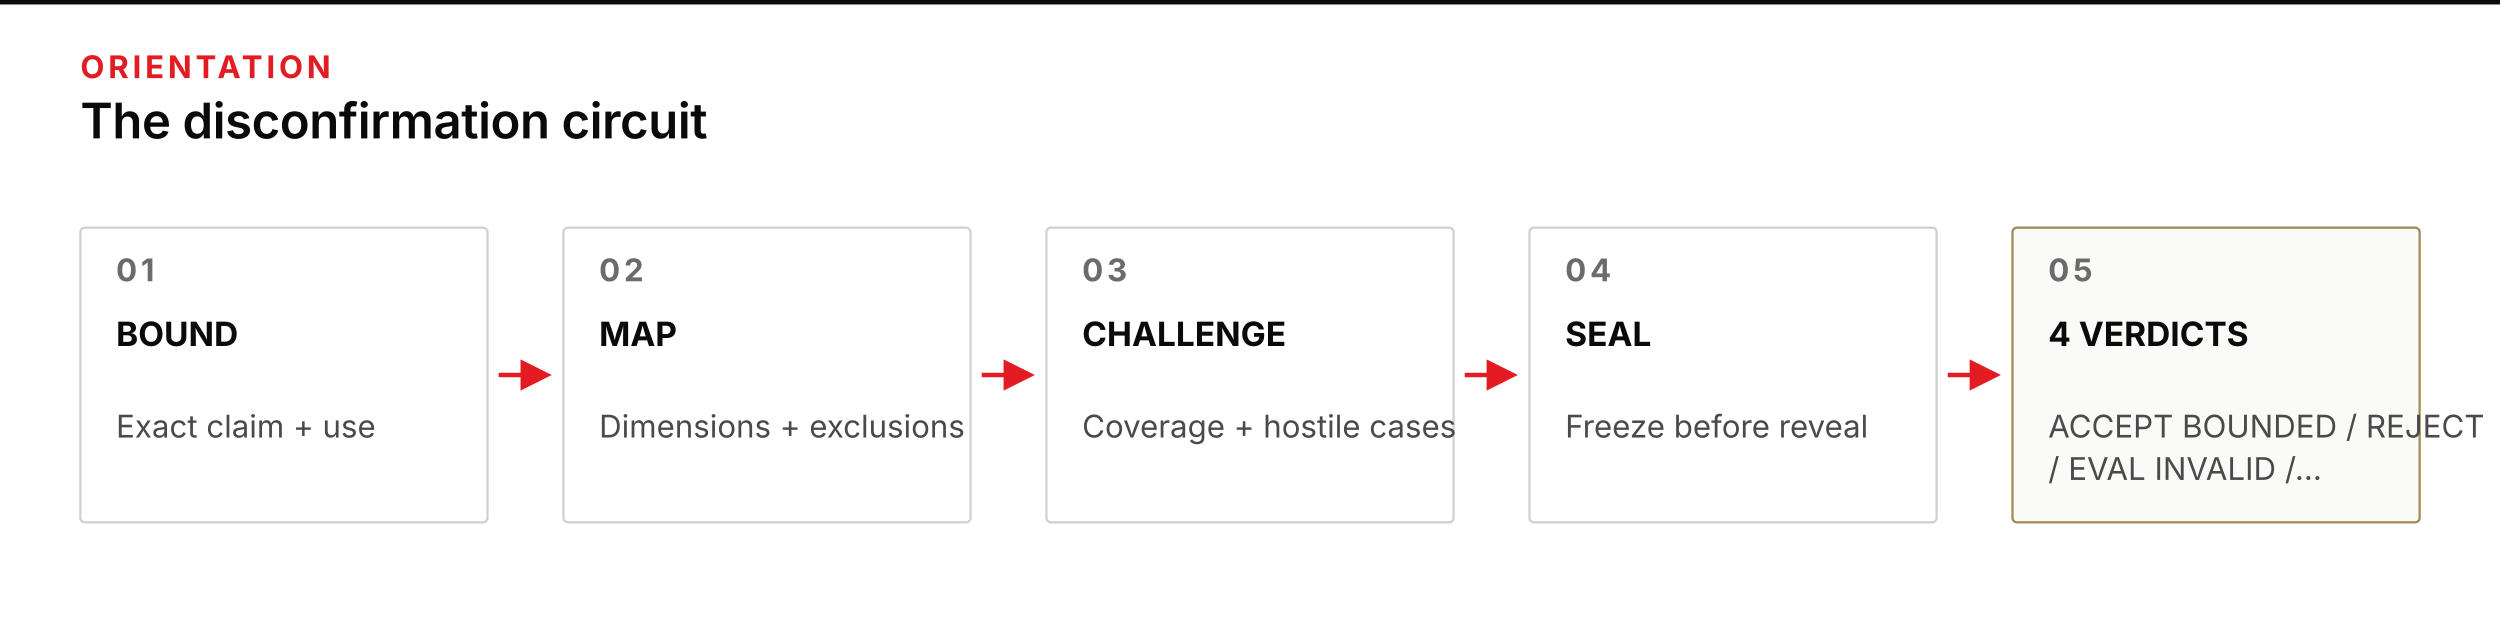
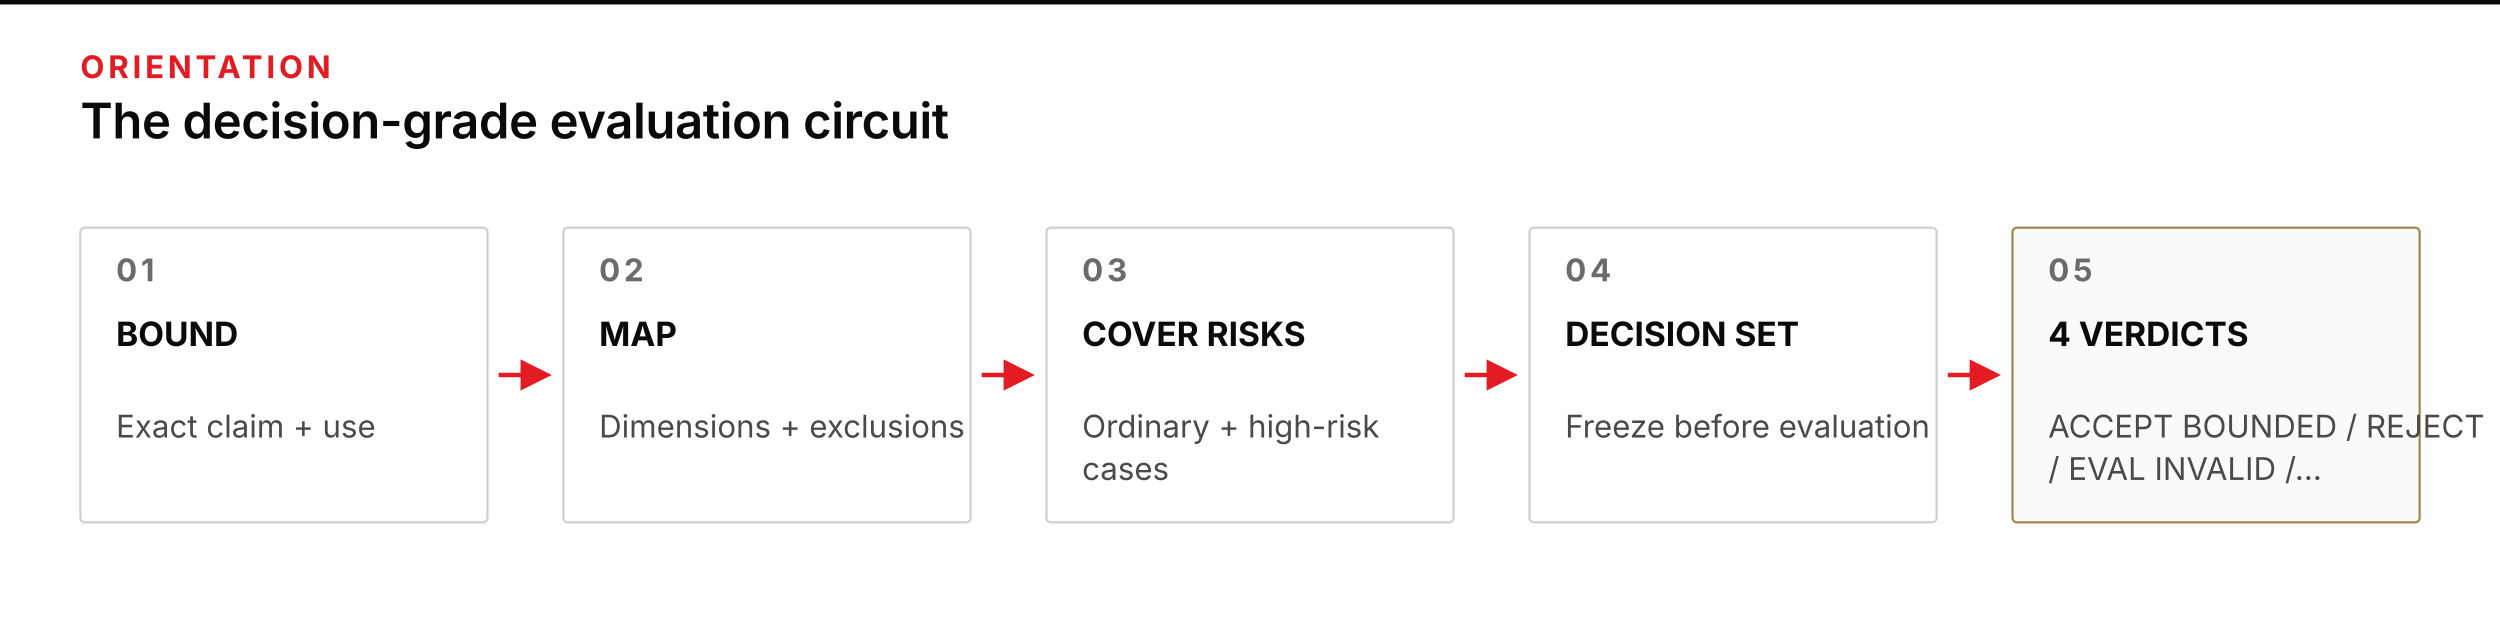
<svg xmlns="http://www.w3.org/2000/svg" viewBox="0 0 1120 280" width="1120" height="280" role="img" aria-labelledby="p2-1-orientation-title p2-1-orientation-desc">
  <style>
    text { font-family: Inter, "IBM Plex Sans", "Helvetica Neue", Arial, sans-serif; fill: #0A0A0A; }
    .eyebrow, .step, .micro { font-size: 14px; font-weight: 650; letter-spacing: 1.7px; }
    .eyebrow { fill: #E31C23; }
    .step, .micro { fill: #6B6B6B; }
    .figure-title { font-size: 22px; font-weight: 600; letter-spacing: -0.2px; }
    .label { font-size: 15px; font-weight: 650; }
    .body { font-size: 14px; font-weight: 430; fill: #4A4A4A; }
  </style>
  <rect width="1120" height="280" fill="#FFFFFF" />
  <path d="M 0 0 H 1120" stroke="#0A0A0A" stroke-width="4" />
  <text class="eyebrow" x="36" y="35">ORIENTATION</text>
  <text class="figure-title" x="36" y="62" text-anchor="start">
-     <tspan x="36" dy="0">The disconfirmation circuit</tspan>
+     <tspan x="36" dy="0">The decision-grade evaluation circuit</tspan>
  </text>
  <defs>
    <marker id="p2-1-orientation-arrow" viewBox="0 0 10 10" refX="8" refY="5" markerWidth="7" markerHeight="7" orient="auto-start-reverse">
      <path d="M 0 0 L 10 5 L 0 10 z" fill="#E31C23" />
    </marker>
  </defs>
  <rect x="36" y="102" width="182.4" height="132" rx="2" fill="#FFFFFF" stroke="#D0D0D0" />
  <text class="step" x="52" y="126">01</text>
  <text class="label" x="52" y="155" text-anchor="start">
    <tspan x="52" dy="0">BOUND</tspan>
  </text>
  <text class="body" x="52" y="196" text-anchor="start">
    <tspan x="52" dy="0">Exact claim + use</tspan>
  </text>
  <path d="M 223.4 168 H 244.4" fill="none" stroke="#E31C23" stroke-width="2" marker-end="url(#p2-1-orientation-arrow)" />
  <rect x="252.4" y="102" width="182.4" height="132" rx="2" fill="#FFFFFF" stroke="#D0D0D0" />
  <text class="step" x="268.4" y="126">02</text>
  <text class="label" x="268.4" y="155" text-anchor="start">
    <tspan x="268.4" dy="0">MAP</tspan>
  </text>
  <text class="body" x="268.4" y="196" text-anchor="start">
    <tspan x="268.4" dy="0">Dimensions + exclusions</tspan>
  </text>
  <path d="M 439.8 168 H 460.8" fill="none" stroke="#E31C23" stroke-width="2" marker-end="url(#p2-1-orientation-arrow)" />
  <rect x="468.8" y="102" width="182.4" height="132" rx="2" fill="#FFFFFF" stroke="#D0D0D0" />
  <text class="step" x="484.8" y="126">03</text>
  <text class="label" x="484.8" y="155" text-anchor="start">
-     <tspan x="484.8" dy="0">CHALLENGE</tspan>
+     <tspan x="484.8" dy="0">COVER RISKS</tspan>
  </text>
  <text class="body" x="484.8" y="196" text-anchor="start">
-     <tspan x="484.8" dy="0">Coverage + hostile cases</tspan>
+     <tspan x="484.8" dy="0">Ordinary + high-risk</tspan>
+     <tspan x="484.8" dy="19">cases</tspan>
  </text>
  <path d="M 656.2 168 H 677.2" fill="none" stroke="#E31C23" stroke-width="2" marker-end="url(#p2-1-orientation-arrow)" />
  <rect x="685.2" y="102" width="182.4" height="132" rx="2" fill="#FFFFFF" stroke="#D0D0D0" />
  <text class="step" x="701.2" y="126">04</text>
  <text class="label" x="701.2" y="155" text-anchor="start">
-     <tspan x="701.2" dy="0">SEAL</tspan>
+     <tspan x="701.2" dy="0">DECISION SET</tspan>
  </text>
  <text class="body" x="701.2" y="196" text-anchor="start">
-     <tspan x="701.2" dy="0">Freeze before reveal</tspan>
+     <tspan x="701.2" dy="0">Freeze before evaluation</tspan>
  </text>
  <path d="M 872.6 168 H 893.6" fill="none" stroke="#E31C23" stroke-width="2" marker-end="url(#p2-1-orientation-arrow)" />
  <rect x="901.6" y="102" width="182.4" height="132" rx="2" fill="#FAFAF8" stroke="#A58650" />
  <text class="step" x="917.6" y="126">05</text>
  <text class="label" x="917.6" y="155" text-anchor="start">
    <tspan x="917.6" dy="0">4 VERDICTS</tspan>
  </text>
  <text class="body" x="917.6" y="196" text-anchor="start">
    <tspan x="917.6" dy="0">ACCEPT BOUNDED / REJECT</tspan>
    <tspan x="917.6" dy="19">/ EVAL INVALID /…</tspan>
  </text>
</svg>
